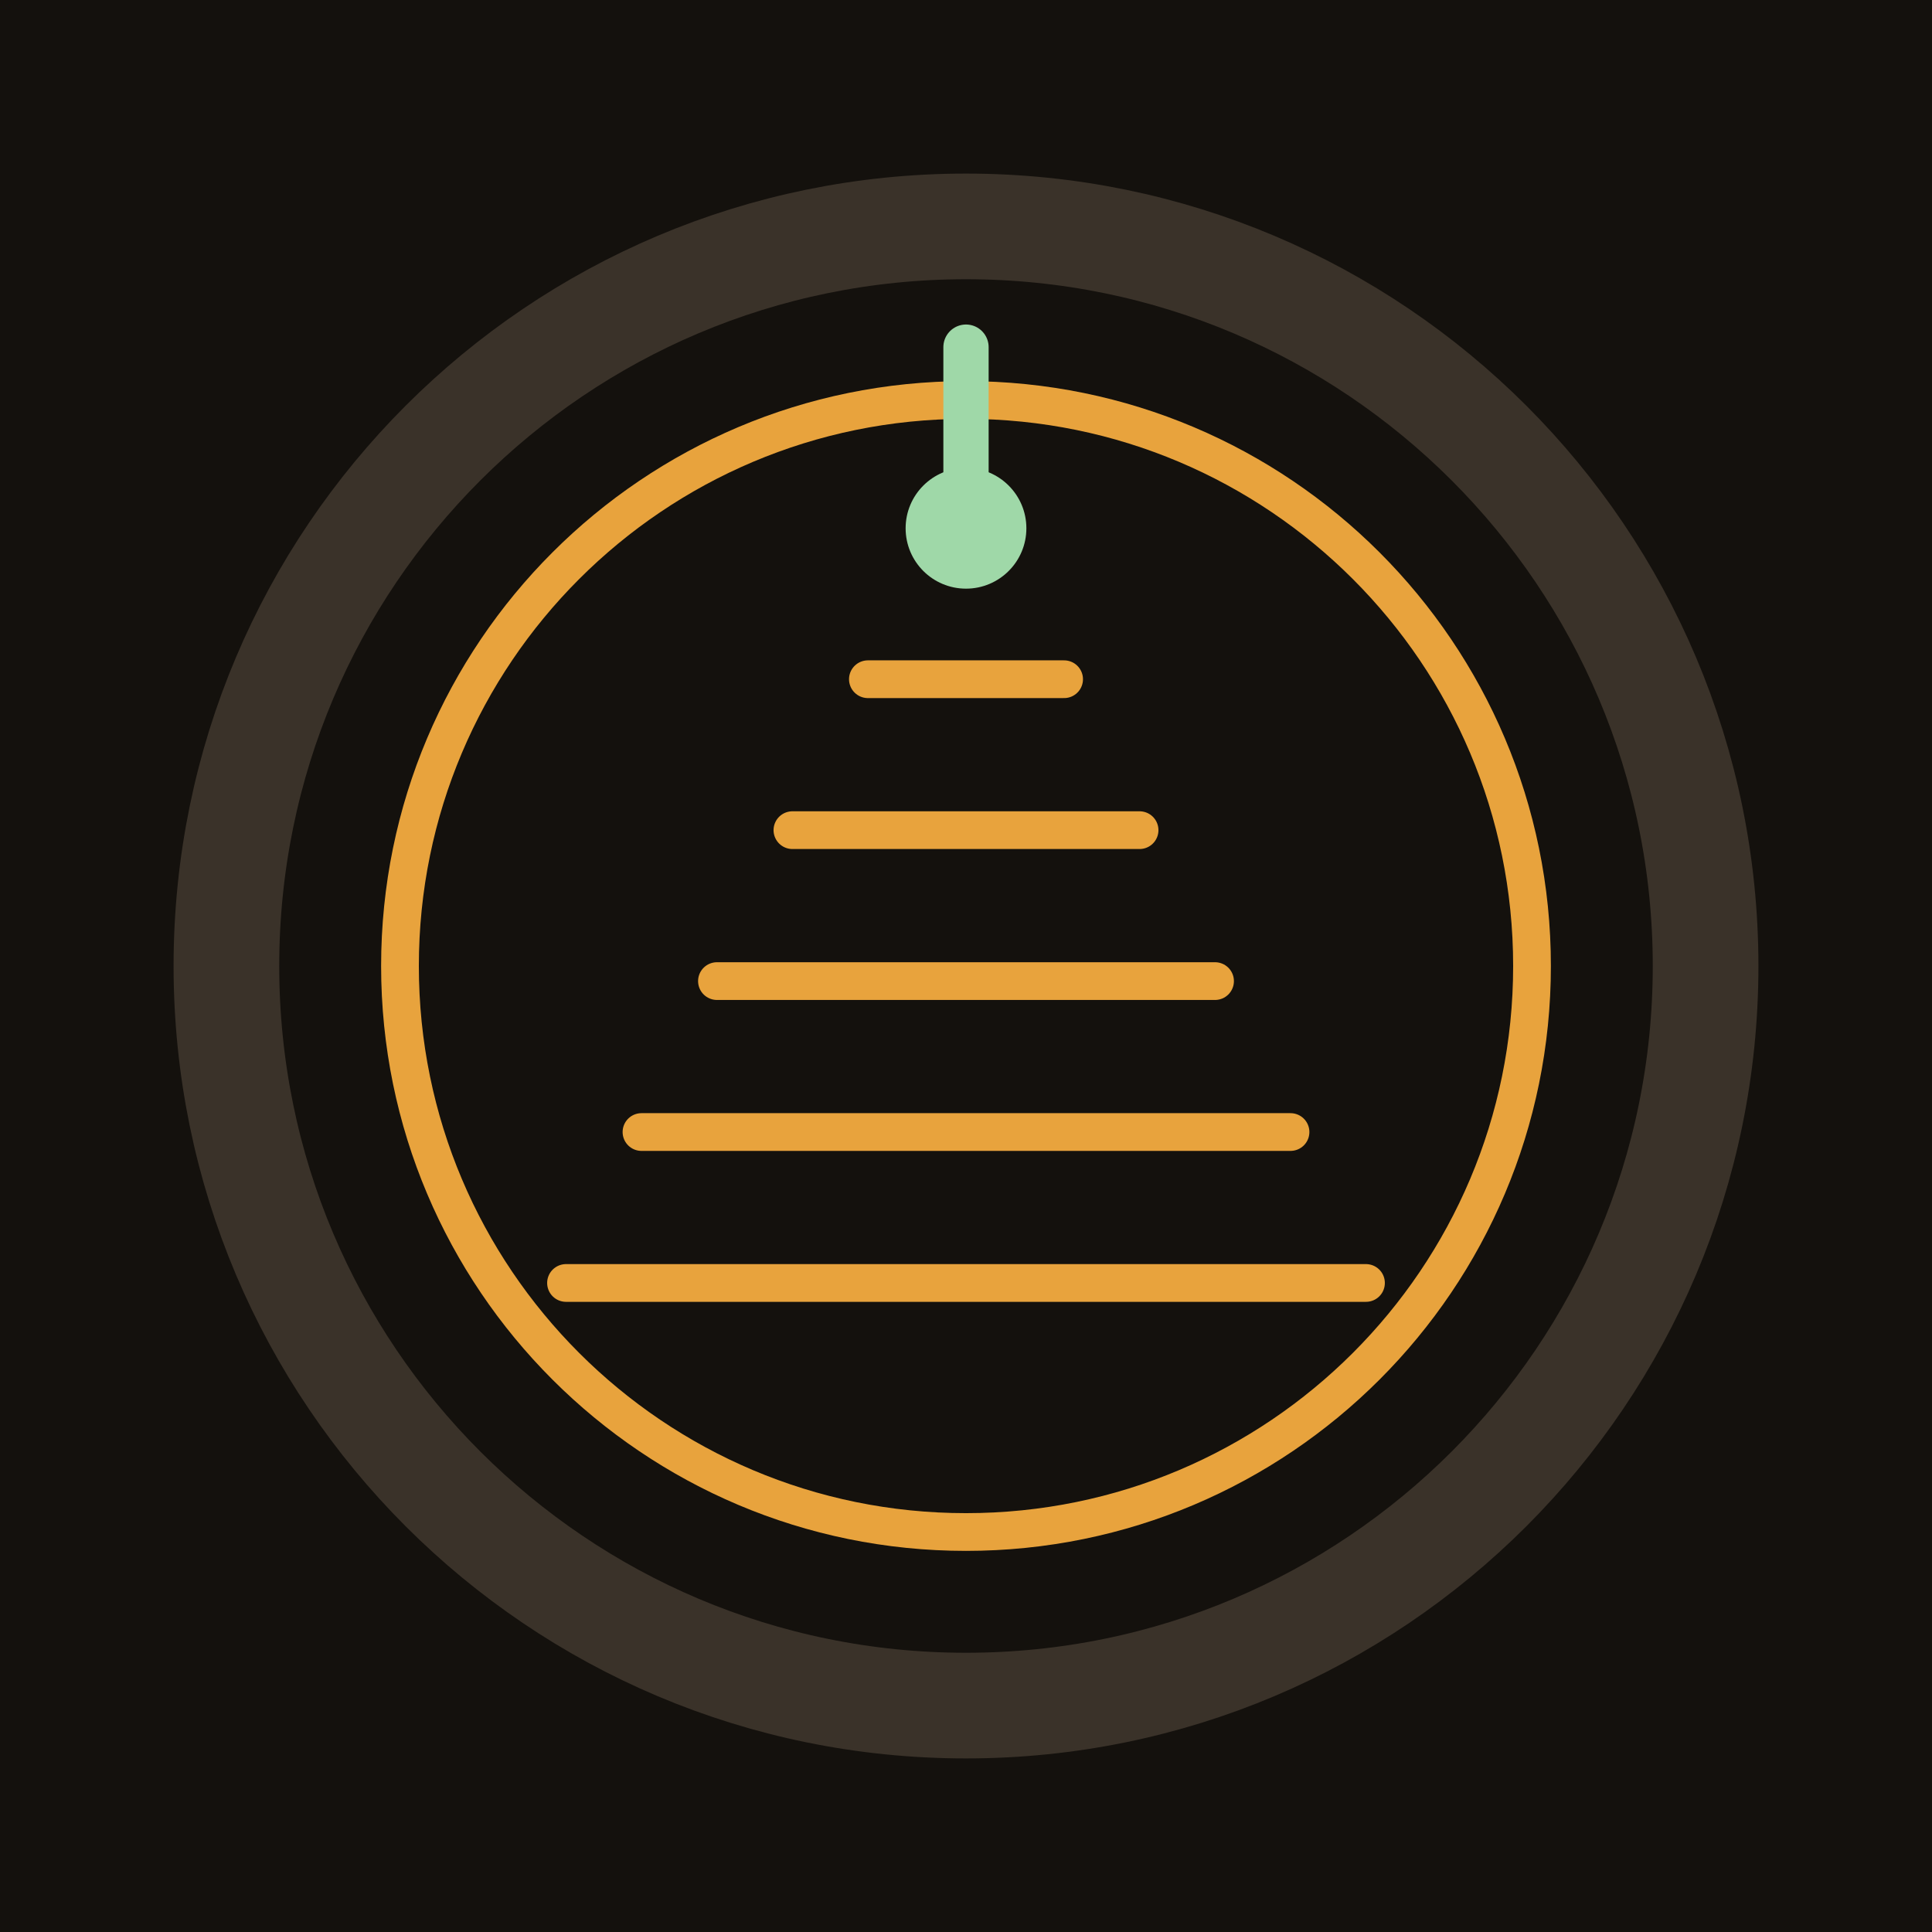
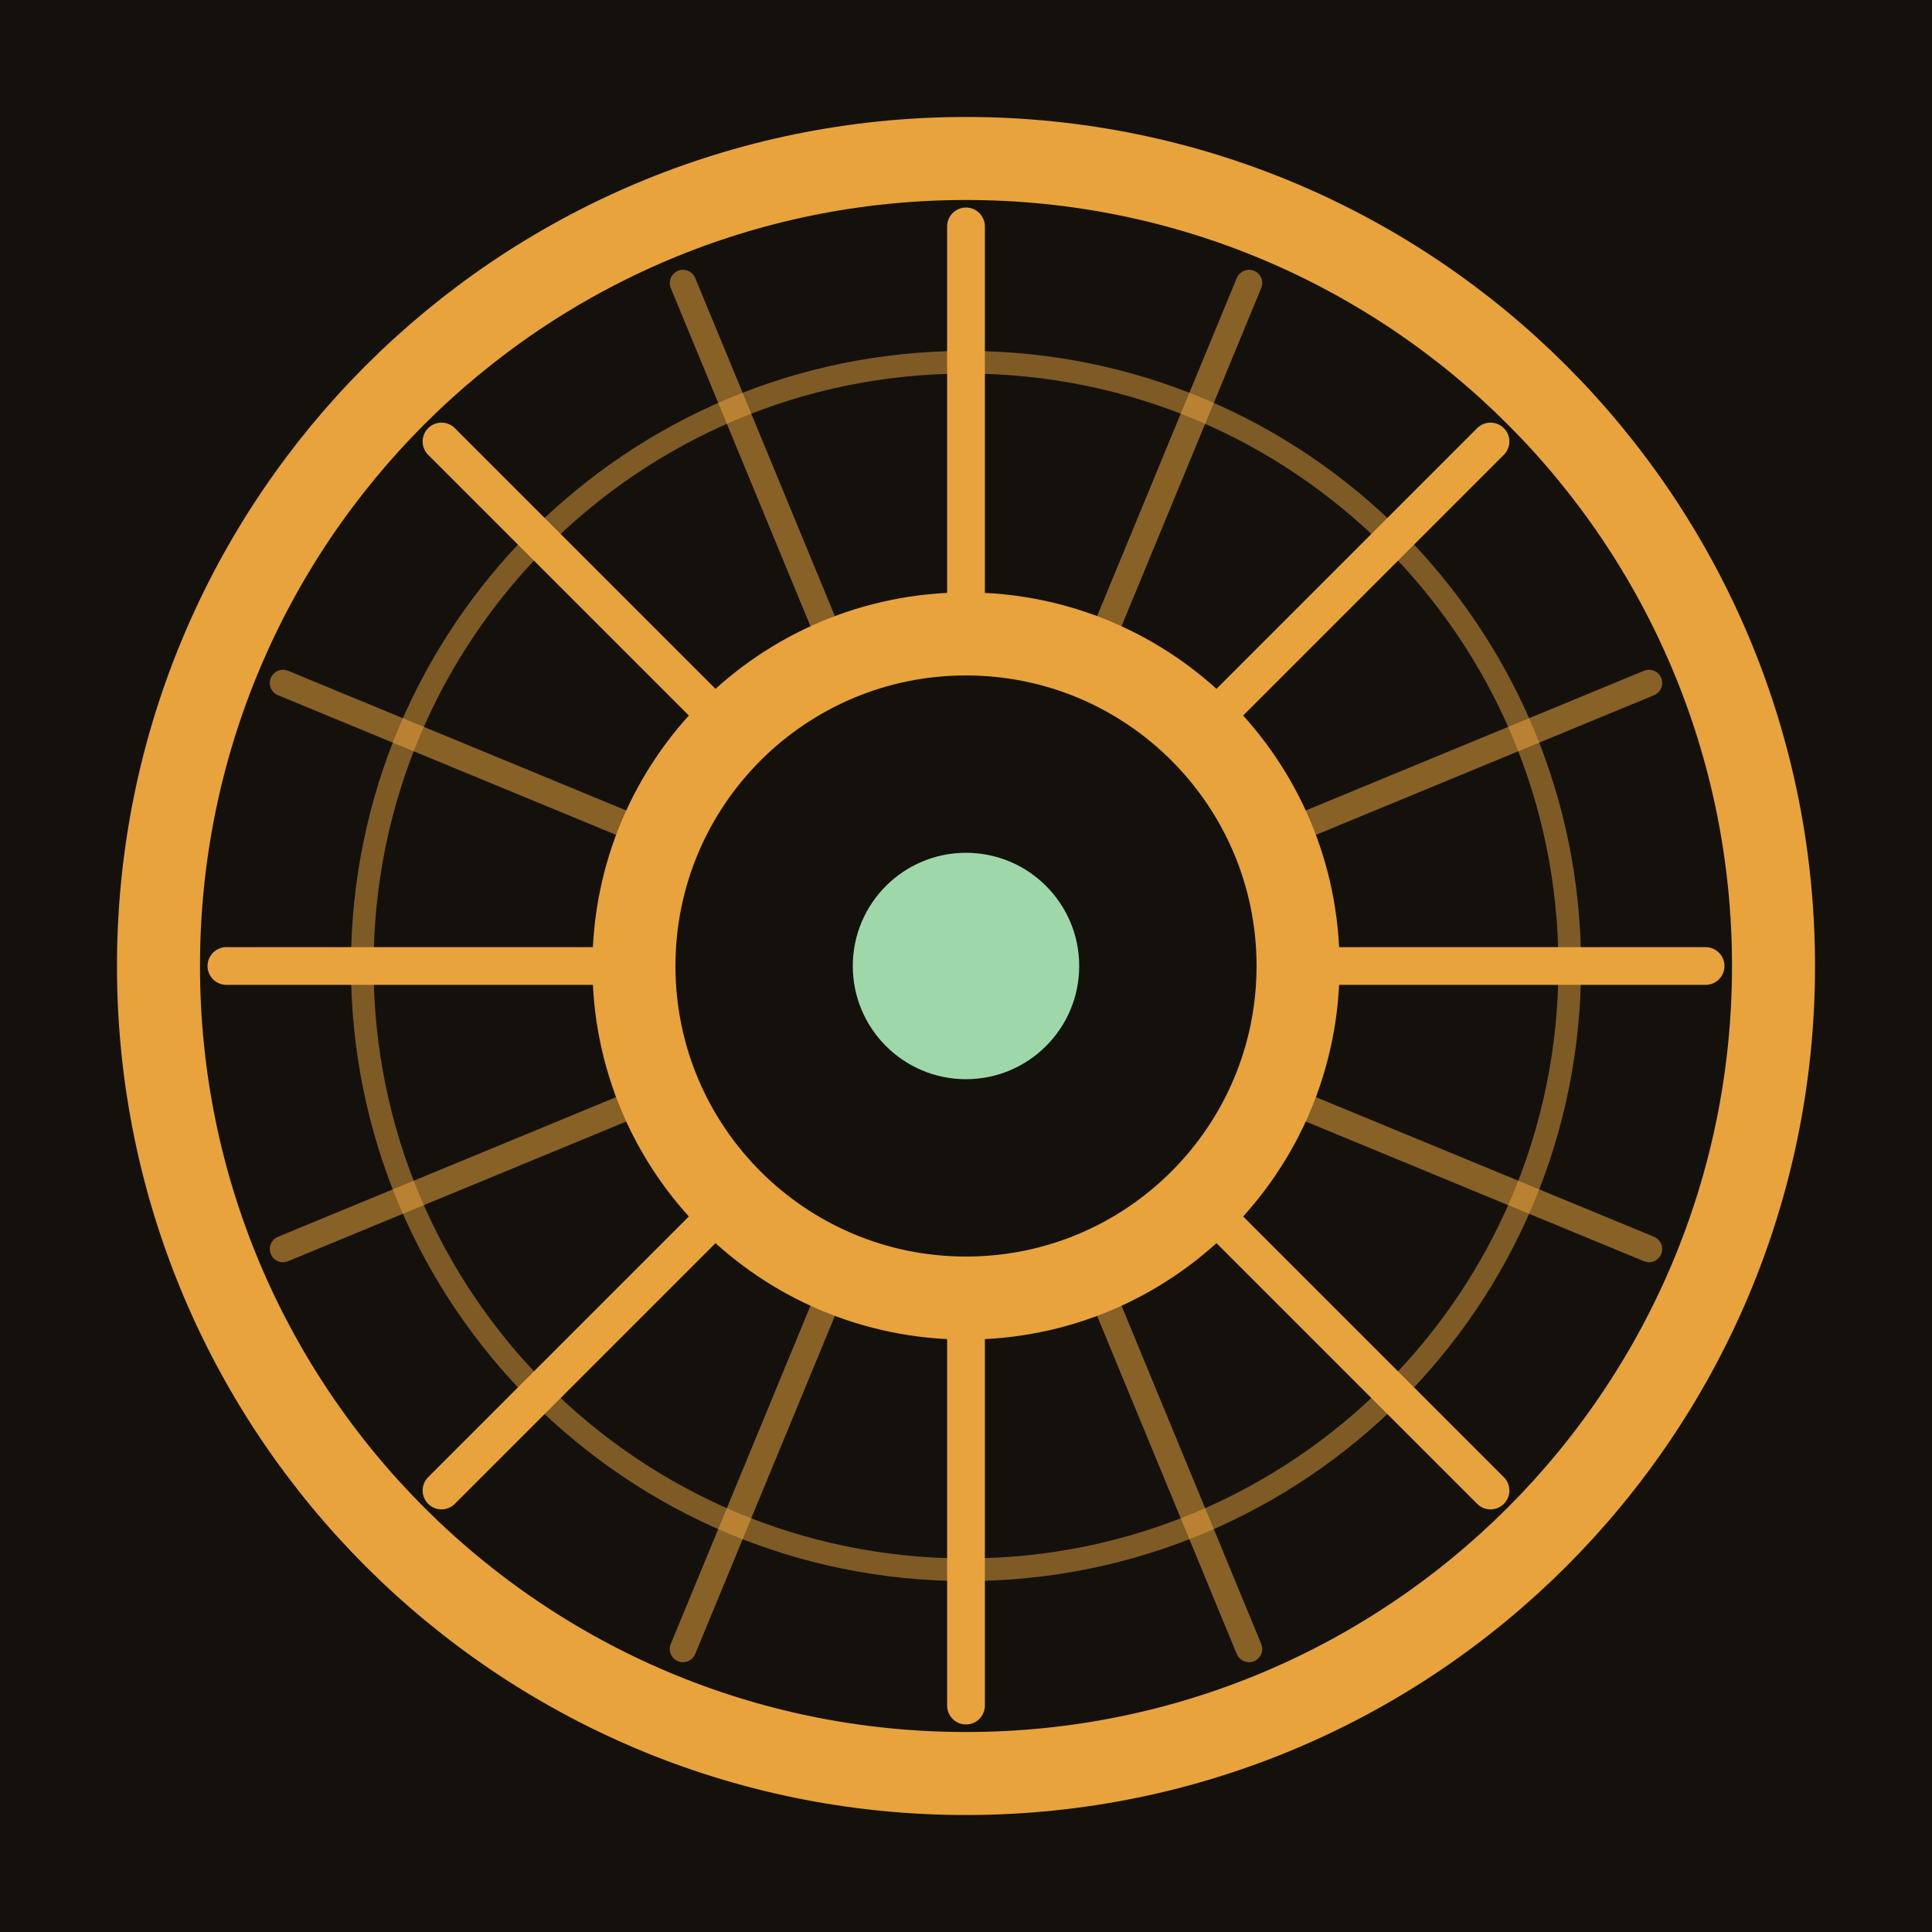
<svg xmlns="http://www.w3.org/2000/svg" viewBox="0 0 512 512">
  <rect width="512" height="512" fill="#14110d" />
-   <circle cx="256" cy="256" r="196" fill="none" stroke="#3a3229" stroke-width="28" />
-   <circle cx="256" cy="256" r="150" fill="none" stroke="#e8a33d" stroke-width="10" />
-   <g stroke="#e8a33d" stroke-width="10" fill="none" stroke-linecap="round">
-     <path d="M150 340 L362 340 M170 300 L342 300 M190 260 L322 260 M210 220 L302 220 M230 180 L282 180" />
+   <g transform="translate(256 256)" fill="none" stroke="#e8a33d">
+     <circle r="214" stroke-width="22" />
+     <circle r="160" stroke-width="6" opacity=".5" />
+     <g stroke-width="10" stroke-linecap="round">
+       <path d="M0-196v100M139-139l-71 71M196 0H96M139 139l-71-71M0 196V96M-139 139l71-71M-196 0h100M-139-139l71 71" />
+     </g>
+     <g stroke-width="7" stroke-linecap="round" opacity=".55">
+       <path d="M75-181 37-89M181-75 89-37M181 75 89 37M75 181 37 89M-75 181-37 89M-181 75-89 37M-181-75-89-37M-75-181-37-89" />
+     </g>
+     <circle r="88" stroke-width="22" />
+     <circle r="30" fill="#9fd8a8" stroke="none" />
  </g>
-   <path d="M256 92 L256 140" stroke="#9fd8a8" stroke-width="12" stroke-linecap="round" />
-   <circle cx="256" cy="140" r="16" fill="#9fd8a8" />
</svg>
